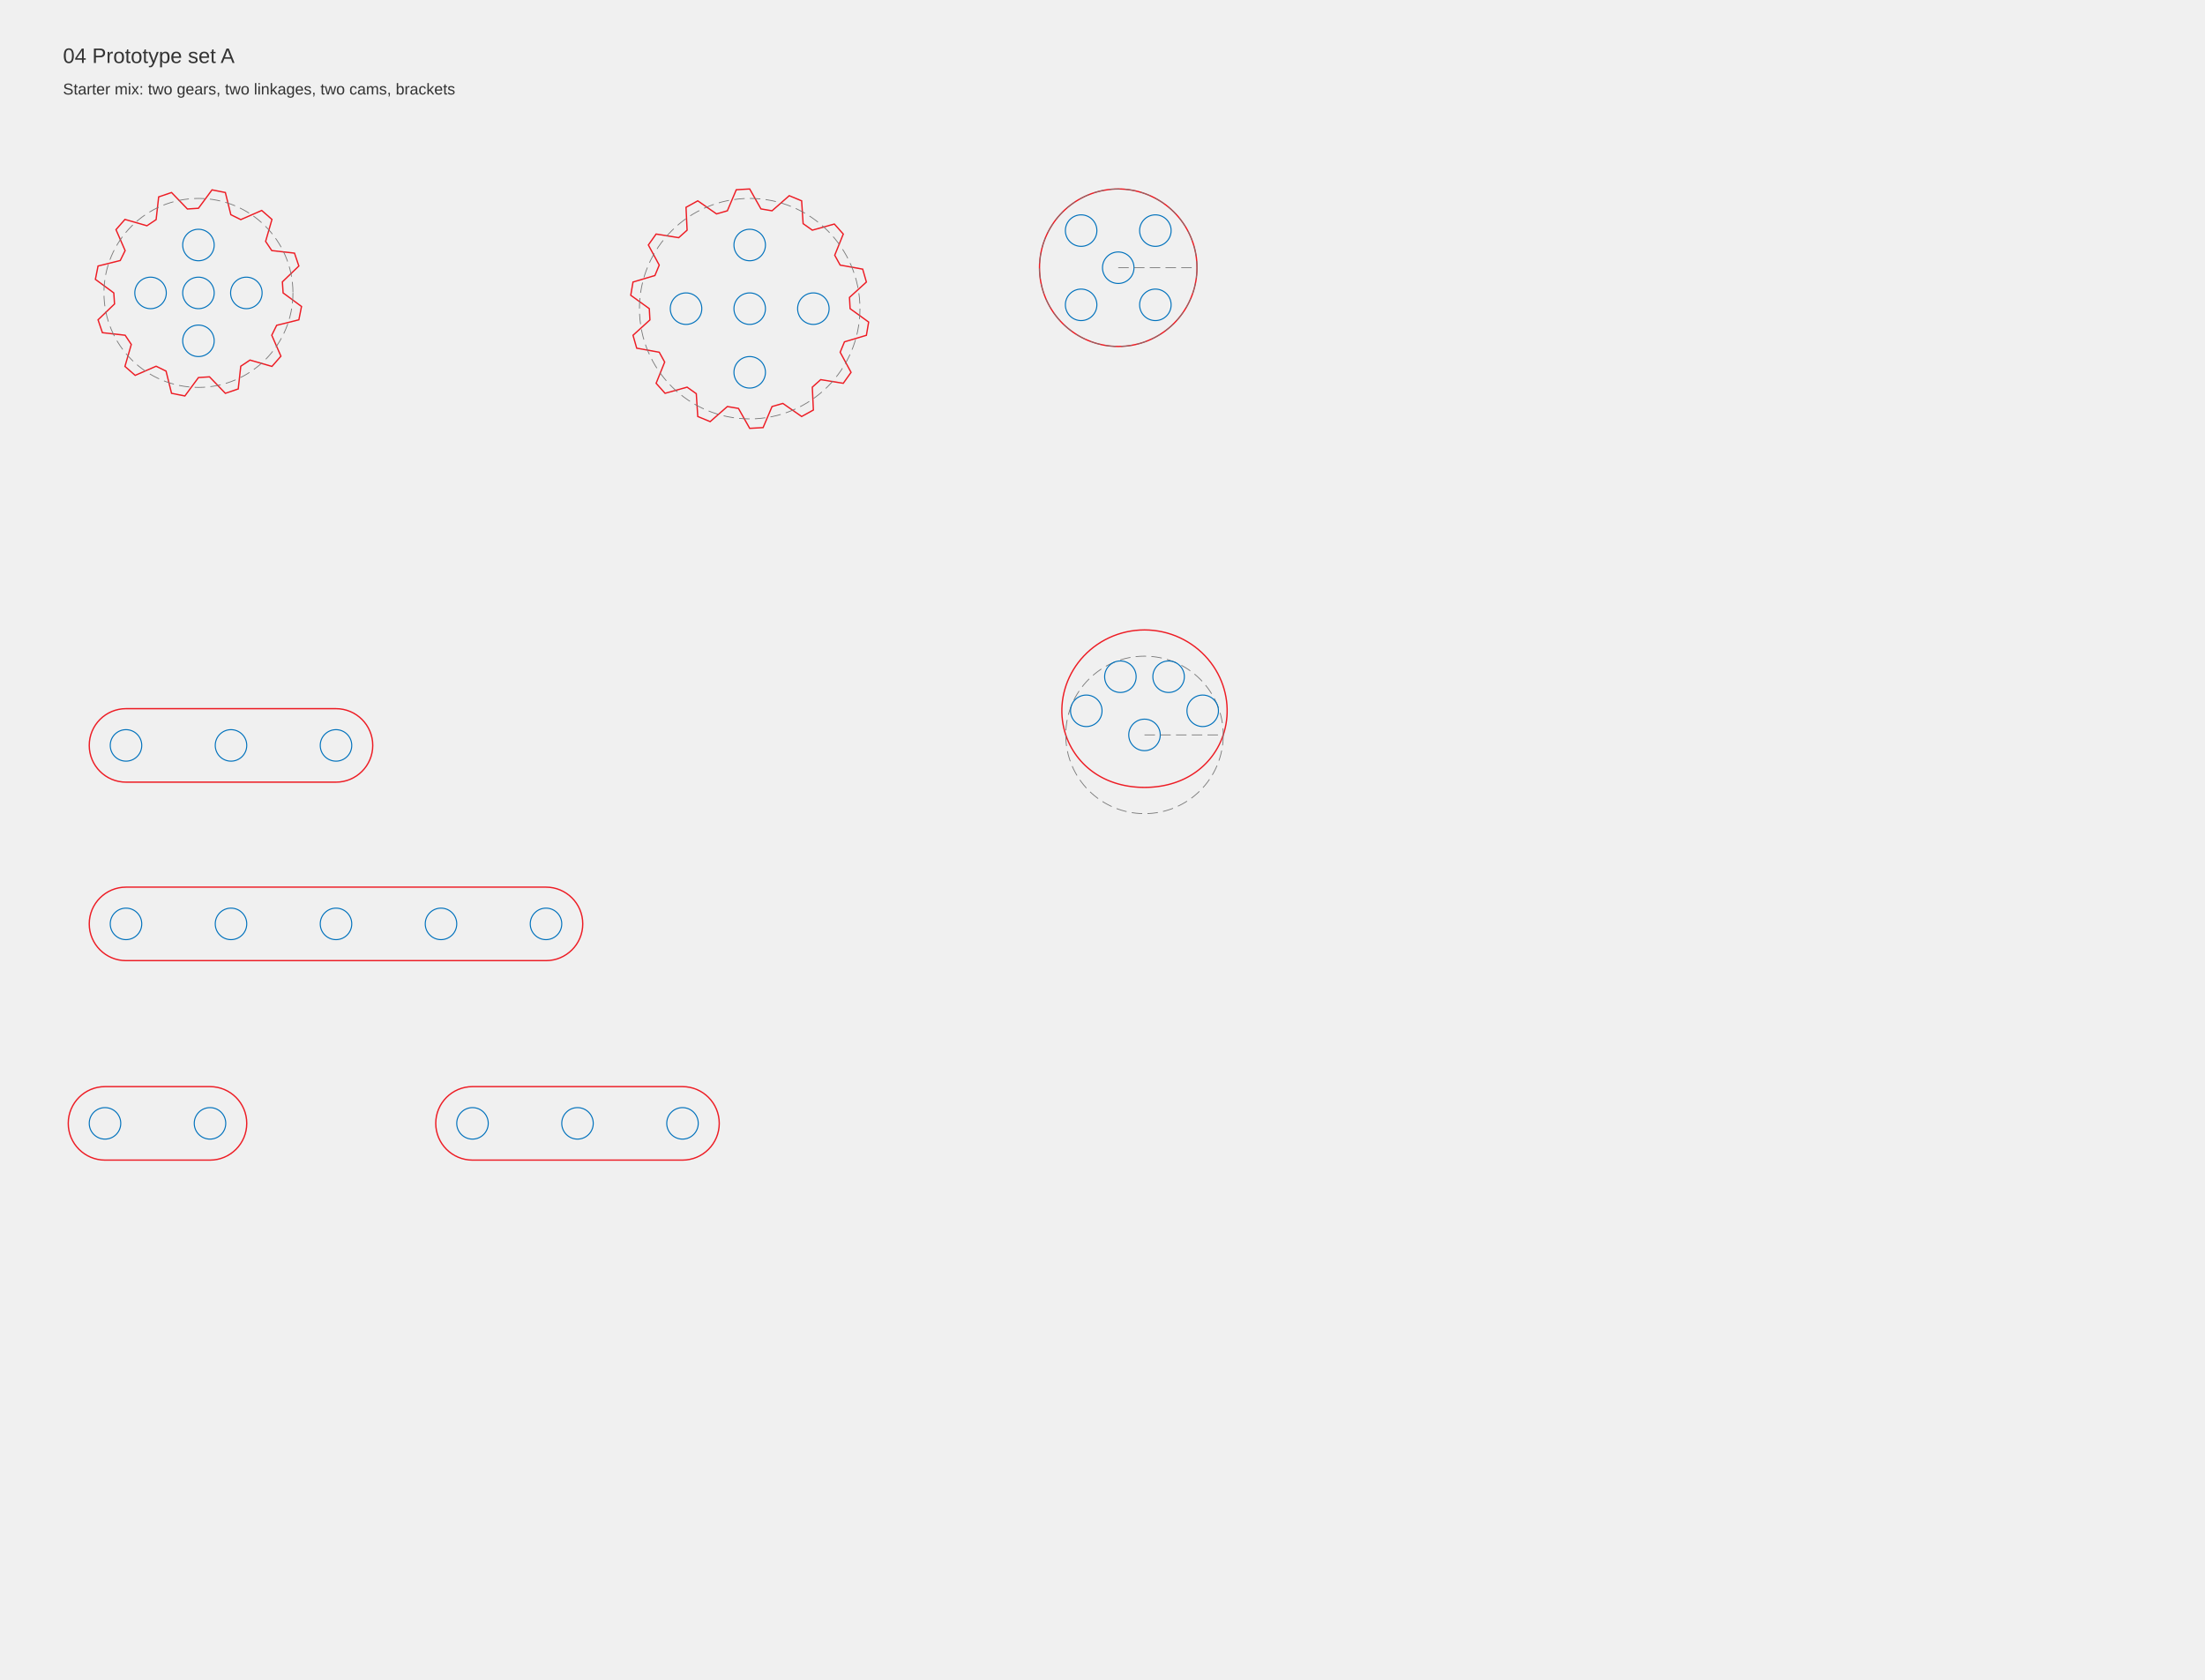
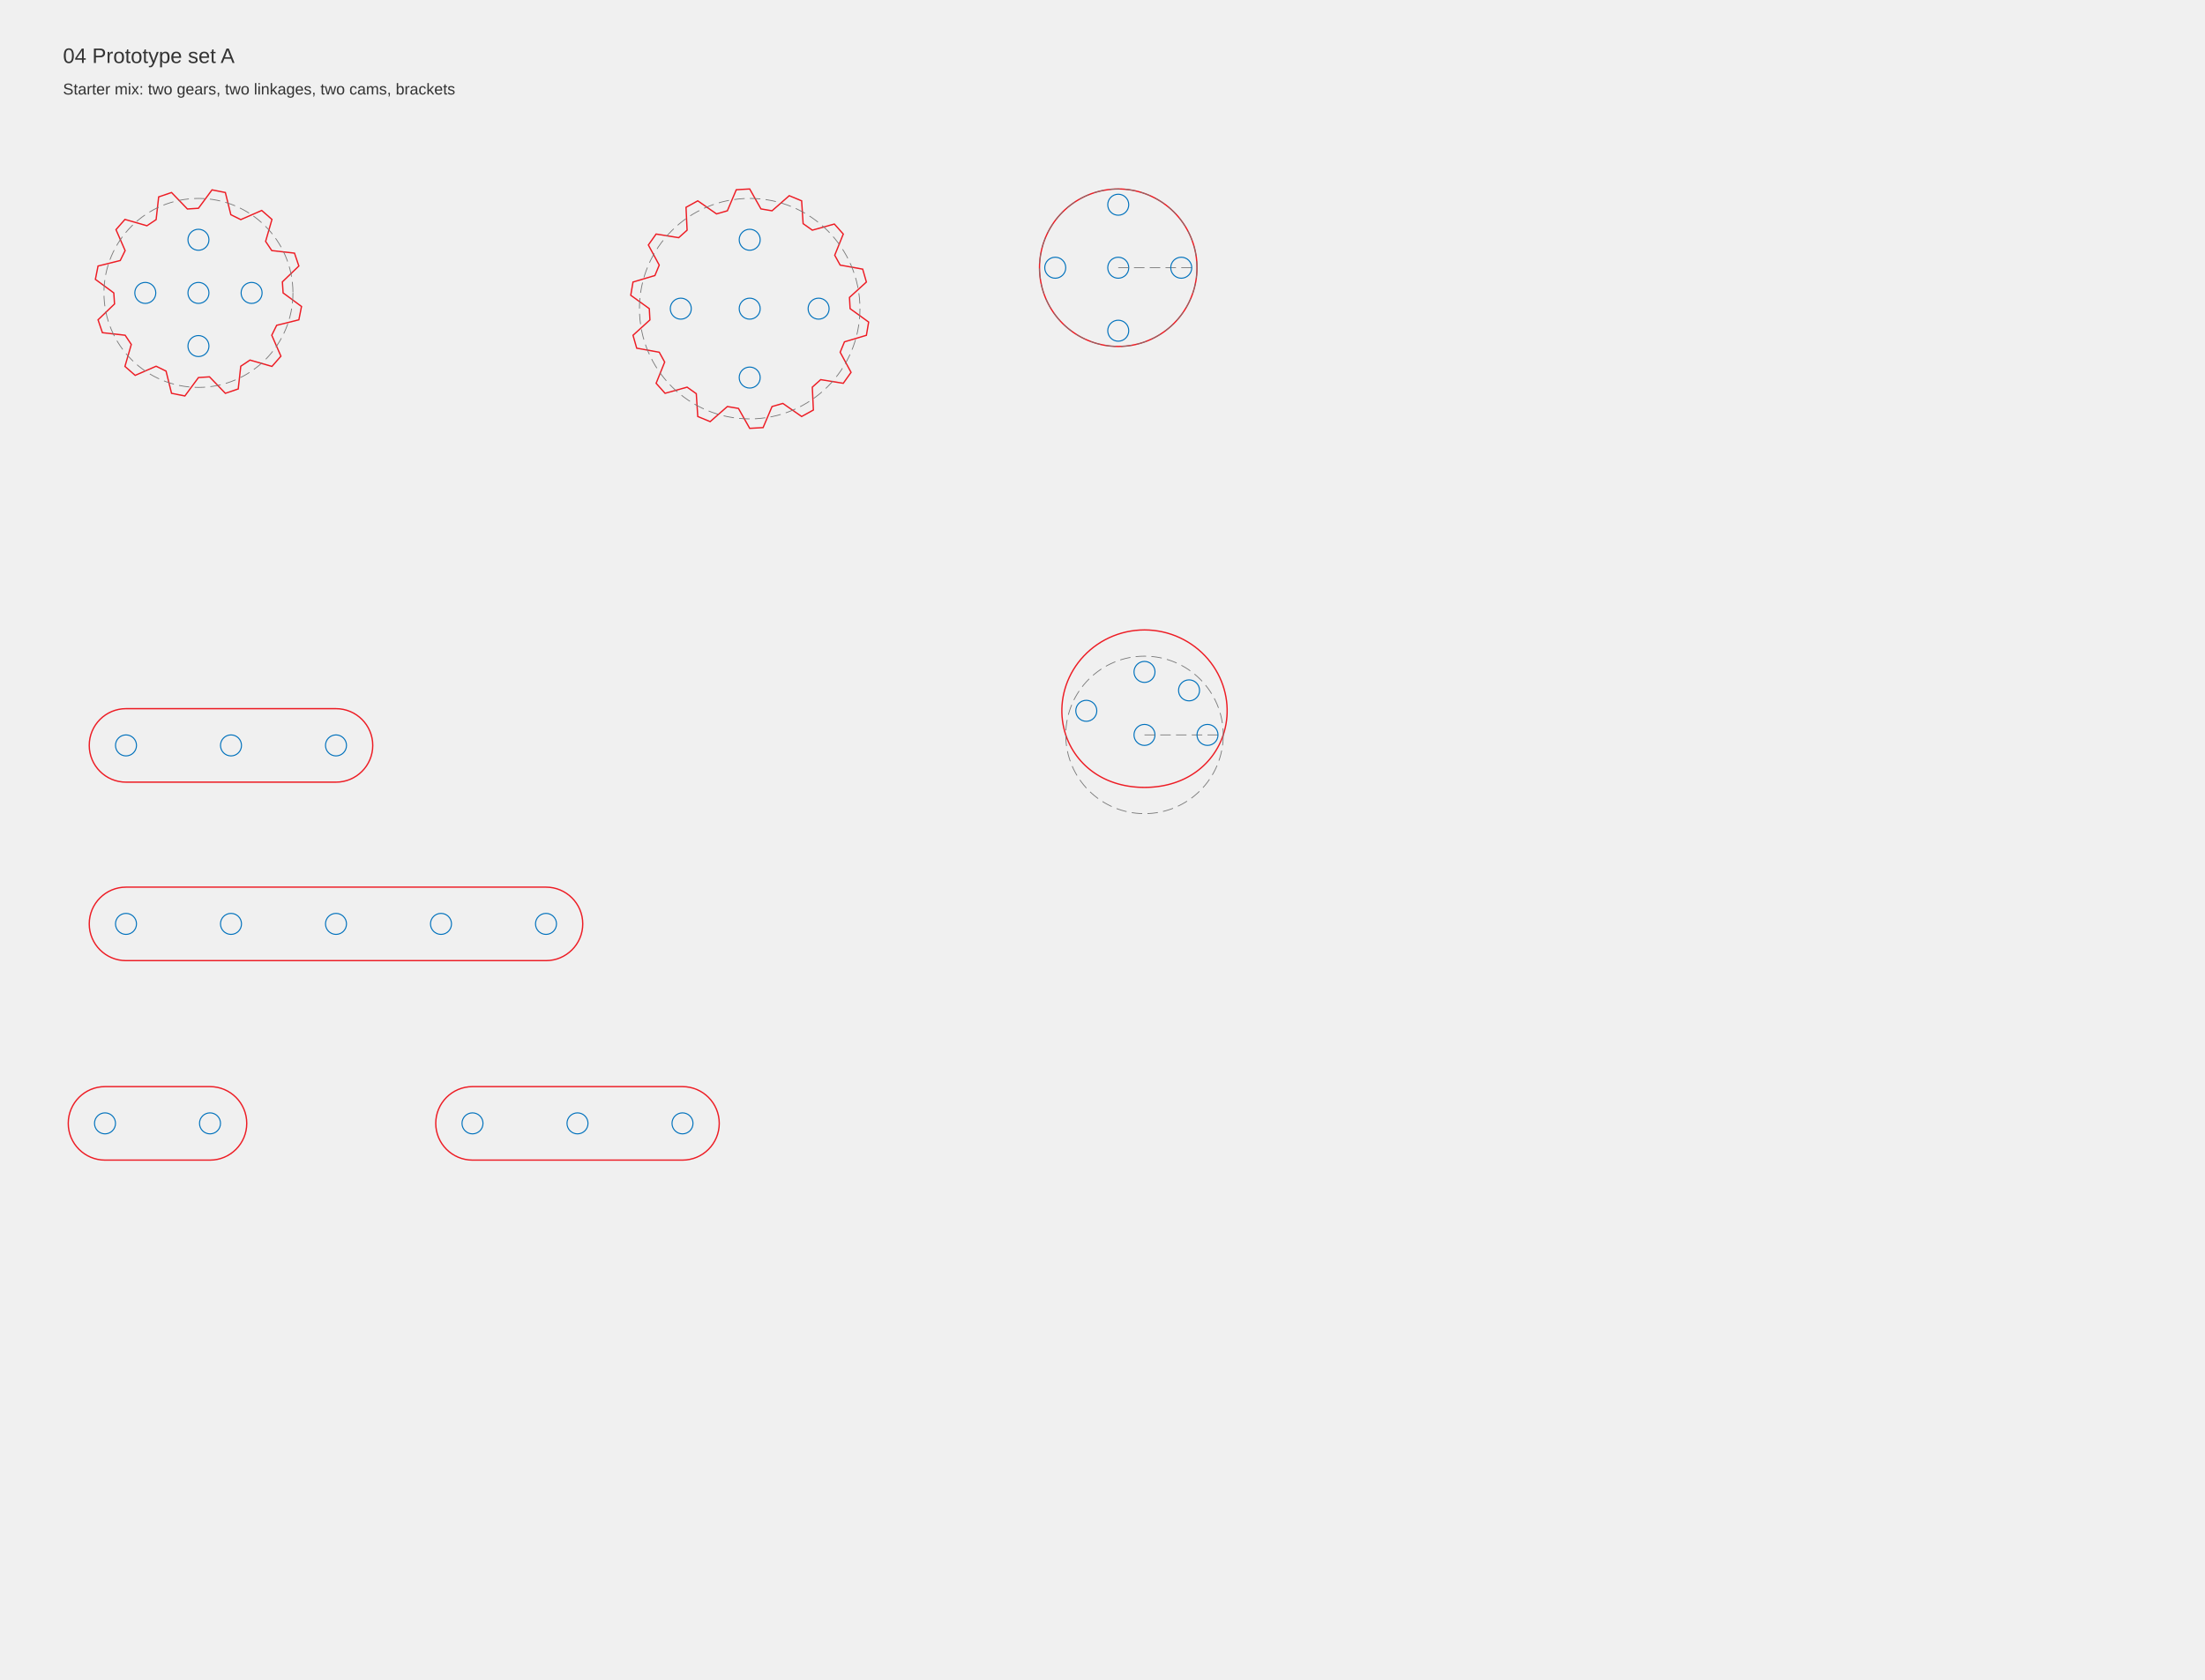
- <svg xmlns="http://www.w3.org/2000/svg" version="1.1" width="420mm" height="320mm" viewBox="0 0 420 320" data-profile-key="motionsmith-ms4n" data-grid-pitch-mm="20" data-hole-diameter-mm="6">
+ <svg xmlns="http://www.w3.org/2000/svg" version="1.1" width="420mm" height="320mm" viewBox="0 0 420 320" data-profile-key="motionsmith-ms4n" data-grid-pitch-mm="20" data-hole-diameter-mm="4">
  <defs>
    <style>
      .cut { fill: none; stroke: #ed1c24; stroke-width: 0.25; stroke-miterlimit: 10; }
      .drill { fill: none; stroke: #0071bc; stroke-width: 0.2; stroke-miterlimit: 10; }
      .score { fill: none; stroke: #777777; stroke-width: 0.15; stroke-dasharray: 2 1; }
      .label { fill: #333333; font-family: Arial, Helvetica, sans-serif; font-size: 4px; }
      .tiny { fill: #333333; font-family: Arial, Helvetica, sans-serif; font-size: 3px; }
      .paper { fill: #ffffff; stroke: none; }
    </style>
  </defs>
  <text x="12" y="12" class="label" text-anchor="start">04 Prototype set A</text>
  <text x="12" y="18" class="tiny" text-anchor="start">Starter mix: two gears, two linkages, two cams, brackets</text>
  <g transform="translate(10 28)">
    <path d="M 43.925 27.8 L 47.431 30.384 L 46.925 32.925 L 42.698 33.971 L 41.765 35.862 L 43.508 39.853 L 41.801 41.801 L 37.616 40.593 L 35.863 41.765 L 35.377 46.093 L 32.925 46.925 L 29.905 43.787 L 27.8 43.925 L 25.216 47.431 L 22.675 46.925 L 21.629 42.698 L 19.738 41.765 L 15.747 43.508 L 13.799 41.801 L 15.007 37.616 L 13.835 35.862 L 9.507 35.377 L 8.675 32.925 L 11.813 29.905 L 11.675 27.8 L 8.169 25.216 L 8.675 22.675 L 12.902 21.629 L 13.835 19.738 L 12.092 15.747 L 13.799 13.799 L 17.984 15.007 L 19.737 13.835 L 20.223 9.507 L 22.675 8.675 L 25.695 11.813 L 27.8 11.675 L 30.384 8.169 L 32.925 8.675 L 33.971 12.902 L 35.863 13.835 L 39.853 12.092 L 41.801 13.799 L 40.593 17.984 L 41.765 19.737 L 46.093 20.223 L 46.925 22.675 L 43.787 25.695 Z" class="cut gear-outline" data-teeth="12" data-pitch-radius-mm="18" data-root-radius-mm="16.125" data-outer-radius-mm="19.8" data-attachment-hole-pattern="radial" />
  </g>
  <g transform="translate(10 28)">
-     <circle cx="27.8" cy="27.8" r="3" class="drill axle-hole" data-hole-role="axle" data-hole-diameter-mm="6" />
+     <circle cx="27.8" cy="27.8" r="2" class="drill axle-hole" data-hole-role="axle" data-hole-diameter-mm="4" />
  </g>
  <g transform="translate(10 28)">
    <circle cx="27.8" cy="27.8" r="18" class="score pitch-circle" />
  </g>
  <g transform="translate(10 28)">
-     <circle cx="36.925" cy="27.8" r="3" class="drill linkage-hole bracket-hole crank-hole handle-hole" data-hole-role="linkage-bracket-crank-handle" data-attachment-kinds="linkage bracket crank handle" data-hole-diameter-mm="6" data-hole-index="0" data-hole-x-offset-mm="9.125" data-hole-y-offset-mm="0" data-hole-radius-mm="9.125" />
+     <circle cx="37.925" cy="27.8" r="2" class="drill linkage-hole bracket-hole crank-hole handle-hole" data-hole-role="linkage-bracket-crank-handle" data-attachment-kinds="linkage bracket crank handle" data-hole-diameter-mm="4" data-hole-index="0" data-hole-x-offset-mm="10.125" data-hole-y-offset-mm="0" data-hole-radius-mm="10.125" />
  </g>
  <g transform="translate(10 28)">
-     <circle cx="27.8" cy="36.925" r="3" class="drill linkage-hole bracket-hole crank-hole handle-hole" data-hole-role="linkage-bracket-crank-handle" data-attachment-kinds="linkage bracket crank handle" data-hole-diameter-mm="6" data-hole-index="1" data-hole-x-offset-mm="0" data-hole-y-offset-mm="9.125" data-hole-radius-mm="9.125" />
+     <circle cx="27.8" cy="37.925" r="2" class="drill linkage-hole bracket-hole crank-hole handle-hole" data-hole-role="linkage-bracket-crank-handle" data-attachment-kinds="linkage bracket crank handle" data-hole-diameter-mm="4" data-hole-index="1" data-hole-x-offset-mm="0" data-hole-y-offset-mm="10.125" data-hole-radius-mm="10.125" />
  </g>
  <g transform="translate(10 28)">
-     <circle cx="18.675" cy="27.8" r="3" class="drill linkage-hole bracket-hole crank-hole handle-hole" data-hole-role="linkage-bracket-crank-handle" data-attachment-kinds="linkage bracket crank handle" data-hole-diameter-mm="6" data-hole-index="2" data-hole-x-offset-mm="-9.125" data-hole-y-offset-mm="0" data-hole-radius-mm="9.125" />
+     <circle cx="17.675" cy="27.8" r="2" class="drill linkage-hole bracket-hole crank-hole handle-hole" data-hole-role="linkage-bracket-crank-handle" data-attachment-kinds="linkage bracket crank handle" data-hole-diameter-mm="4" data-hole-index="2" data-hole-x-offset-mm="-10.125" data-hole-y-offset-mm="0" data-hole-radius-mm="10.125" />
  </g>
  <g transform="translate(10 28)">
-     <circle cx="27.8" cy="18.675" r="3" class="drill linkage-hole bracket-hole crank-hole handle-hole" data-hole-role="linkage-bracket-crank-handle" data-attachment-kinds="linkage bracket crank handle" data-hole-diameter-mm="6" data-hole-index="3" data-hole-x-offset-mm="-0" data-hole-y-offset-mm="-9.125" data-hole-radius-mm="9.125" />
+     <circle cx="27.8" cy="17.675" r="2" class="drill linkage-hole bracket-hole crank-hole handle-hole" data-hole-role="linkage-bracket-crank-handle" data-attachment-kinds="linkage bracket crank handle" data-hole-diameter-mm="4" data-hole-index="3" data-hole-x-offset-mm="-0" data-hole-y-offset-mm="-10.125" data-hole-radius-mm="10.125" />
  </g>
  <g transform="translate(112 28)">
    <path d="M 49.925 30.8 L 53.457 33.353 L 53.028 35.873 L 48.852 37.117 L 48.031 39.098 L 50.105 42.93 L 48.626 45.016 L 44.323 44.323 L 42.724 45.753 L 42.93 50.105 L 40.693 51.342 L 37.117 48.852 L 35.056 49.445 L 33.353 53.457 L 30.8 53.6 L 28.659 49.805 L 26.544 49.445 L 23.27 52.321 L 20.907 51.342 L 20.625 46.994 L 18.876 45.753 L 14.678 46.922 L 12.974 45.016 L 14.606 40.975 L 13.569 39.098 L 9.279 38.33 L 8.572 35.873 L 11.795 32.941 L 11.675 30.8 L 8.143 28.247 L 8.572 25.727 L 12.748 24.483 L 13.569 22.502 L 11.495 18.67 L 12.974 16.584 L 17.277 17.277 L 18.876 15.847 L 18.67 11.495 L 20.907 10.258 L 24.483 12.748 L 26.544 12.155 L 28.247 8.143 L 30.8 8 L 32.941 11.795 L 35.056 12.155 L 38.33 9.279 L 40.693 10.258 L 40.975 14.606 L 42.724 15.847 L 46.922 14.678 L 48.626 16.584 L 46.994 20.625 L 48.031 22.502 L 52.321 23.27 L 53.028 25.727 L 49.805 28.659 Z" class="cut gear-outline" data-teeth="14" data-pitch-radius-mm="21" data-root-radius-mm="19.125" data-outer-radius-mm="22.8" data-attachment-hole-pattern="radial" />
  </g>
  <g transform="translate(112 28)">
-     <circle cx="30.8" cy="30.8" r="3" class="drill axle-hole" data-hole-role="axle" data-hole-diameter-mm="6" />
+     <circle cx="30.8" cy="30.8" r="2" class="drill axle-hole" data-hole-role="axle" data-hole-diameter-mm="4" />
  </g>
  <g transform="translate(112 28)">
    <circle cx="30.8" cy="30.8" r="21" class="score pitch-circle" />
  </g>
  <g transform="translate(112 28)">
-     <circle cx="42.925" cy="30.8" r="3" class="drill linkage-hole bracket-hole crank-hole handle-hole" data-hole-role="linkage-bracket-crank-handle" data-attachment-kinds="linkage bracket crank handle" data-hole-diameter-mm="6" data-hole-index="0" data-hole-x-offset-mm="12.125" data-hole-y-offset-mm="0" data-hole-radius-mm="12.125" />
+     <circle cx="43.925" cy="30.8" r="2" class="drill linkage-hole bracket-hole crank-hole handle-hole" data-hole-role="linkage-bracket-crank-handle" data-attachment-kinds="linkage bracket crank handle" data-hole-diameter-mm="4" data-hole-index="0" data-hole-x-offset-mm="13.125" data-hole-y-offset-mm="0" data-hole-radius-mm="13.125" />
  </g>
  <g transform="translate(112 28)">
-     <circle cx="30.8" cy="42.925" r="3" class="drill linkage-hole bracket-hole crank-hole handle-hole" data-hole-role="linkage-bracket-crank-handle" data-attachment-kinds="linkage bracket crank handle" data-hole-diameter-mm="6" data-hole-index="1" data-hole-x-offset-mm="0" data-hole-y-offset-mm="12.125" data-hole-radius-mm="12.125" />
+     <circle cx="30.8" cy="43.925" r="2" class="drill linkage-hole bracket-hole crank-hole handle-hole" data-hole-role="linkage-bracket-crank-handle" data-attachment-kinds="linkage bracket crank handle" data-hole-diameter-mm="4" data-hole-index="1" data-hole-x-offset-mm="0" data-hole-y-offset-mm="13.125" data-hole-radius-mm="13.125" />
  </g>
  <g transform="translate(112 28)">
-     <circle cx="18.675" cy="30.8" r="3" class="drill linkage-hole bracket-hole crank-hole handle-hole" data-hole-role="linkage-bracket-crank-handle" data-attachment-kinds="linkage bracket crank handle" data-hole-diameter-mm="6" data-hole-index="2" data-hole-x-offset-mm="-12.125" data-hole-y-offset-mm="0" data-hole-radius-mm="12.125" />
+     <circle cx="17.675" cy="30.8" r="2" class="drill linkage-hole bracket-hole crank-hole handle-hole" data-hole-role="linkage-bracket-crank-handle" data-attachment-kinds="linkage bracket crank handle" data-hole-diameter-mm="4" data-hole-index="2" data-hole-x-offset-mm="-13.125" data-hole-y-offset-mm="0" data-hole-radius-mm="13.125" />
  </g>
  <g transform="translate(112 28)">
-     <circle cx="30.8" cy="18.675" r="3" class="drill linkage-hole bracket-hole crank-hole handle-hole" data-hole-role="linkage-bracket-crank-handle" data-attachment-kinds="linkage bracket crank handle" data-hole-diameter-mm="6" data-hole-index="3" data-hole-x-offset-mm="-0" data-hole-y-offset-mm="-12.125" data-hole-radius-mm="12.125" />
+     <circle cx="30.8" cy="17.675" r="2" class="drill linkage-hole bracket-hole crank-hole handle-hole" data-hole-role="linkage-bracket-crank-handle" data-attachment-kinds="linkage bracket crank handle" data-hole-diameter-mm="4" data-hole-index="3" data-hole-x-offset-mm="-0" data-hole-y-offset-mm="-13.125" data-hole-radius-mm="13.125" />
  </g>
  <g transform="translate(10 128)">
    <path d="M 14 7 L 54 7 A 7 7 0 0 1 54 21 L 14 21 A 7 7 0 0 1 14 7 Z" class="cut linkage-outline" data-cells="2" data-length-mm="40" data-pitch-mm="20" data-hole-count="3" />
  </g>
  <g transform="translate(10 128)">
-     <circle cx="14" cy="14" r="3" class="drill linkage-hole bracket-hole" data-hole-role="linkage-bracket" data-hole-diameter-mm="6" data-hole-index="0" />
+     <circle cx="14" cy="14" r="2" class="drill linkage-hole bracket-hole" data-hole-role="linkage-bracket" data-hole-diameter-mm="4" data-hole-index="0" />
  </g>
  <g transform="translate(10 128)">
-     <circle cx="34" cy="14" r="3" class="drill linkage-hole bracket-hole" data-hole-role="linkage-bracket" data-hole-diameter-mm="6" data-hole-index="1" />
+     <circle cx="34" cy="14" r="2" class="drill linkage-hole bracket-hole" data-hole-role="linkage-bracket" data-hole-diameter-mm="4" data-hole-index="1" />
  </g>
  <g transform="translate(10 128)">
-     <circle cx="54" cy="14" r="3" class="drill linkage-hole bracket-hole" data-hole-role="linkage-bracket" data-hole-diameter-mm="6" data-hole-index="2" />
+     <circle cx="54" cy="14" r="2" class="drill linkage-hole bracket-hole" data-hole-role="linkage-bracket" data-hole-diameter-mm="4" data-hole-index="2" />
  </g>
  <g transform="translate(10 162)">
    <path d="M 14 7 L 94 7 A 7 7 0 0 1 94 21 L 14 21 A 7 7 0 0 1 14 7 Z" class="cut linkage-outline" data-cells="4" data-length-mm="80" data-pitch-mm="20" data-hole-count="5" />
  </g>
  <g transform="translate(10 162)">
-     <circle cx="14" cy="14" r="3" class="drill linkage-hole bracket-hole" data-hole-role="linkage-bracket" data-hole-diameter-mm="6" data-hole-index="0" />
+     <circle cx="14" cy="14" r="2" class="drill linkage-hole bracket-hole" data-hole-role="linkage-bracket" data-hole-diameter-mm="4" data-hole-index="0" />
  </g>
  <g transform="translate(10 162)">
-     <circle cx="34" cy="14" r="3" class="drill linkage-hole bracket-hole" data-hole-role="linkage-bracket" data-hole-diameter-mm="6" data-hole-index="1" />
+     <circle cx="34" cy="14" r="2" class="drill linkage-hole bracket-hole" data-hole-role="linkage-bracket" data-hole-diameter-mm="4" data-hole-index="1" />
  </g>
  <g transform="translate(10 162)">
-     <circle cx="54" cy="14" r="3" class="drill linkage-hole bracket-hole" data-hole-role="linkage-bracket" data-hole-diameter-mm="6" data-hole-index="2" />
+     <circle cx="54" cy="14" r="2" class="drill linkage-hole bracket-hole" data-hole-role="linkage-bracket" data-hole-diameter-mm="4" data-hole-index="2" />
  </g>
  <g transform="translate(10 162)">
-     <circle cx="74" cy="14" r="3" class="drill linkage-hole bracket-hole" data-hole-role="linkage-bracket" data-hole-diameter-mm="6" data-hole-index="3" />
+     <circle cx="74" cy="14" r="2" class="drill linkage-hole bracket-hole" data-hole-role="linkage-bracket" data-hole-diameter-mm="4" data-hole-index="3" />
  </g>
  <g transform="translate(10 162)">
-     <circle cx="94" cy="14" r="3" class="drill linkage-hole bracket-hole" data-hole-role="linkage-bracket" data-hole-diameter-mm="6" data-hole-index="4" />
+     <circle cx="94" cy="14" r="2" class="drill linkage-hole bracket-hole" data-hole-role="linkage-bracket" data-hole-diameter-mm="4" data-hole-index="4" />
  </g>
  <g transform="translate(190 28)">
    <path d="M 23 8 L 23.654 8.014 L 24.307 8.057 L 24.958 8.128 L 25.605 8.228 L 26.247 8.356 L 26.882 8.511 L 27.511 8.694 L 28.13 8.905 L 28.74 9.142 L 29.339 9.405 L 29.926 9.695 L 30.5 10.01 L 31.059 10.349 L 31.604 10.713 L 32.131 11.1 L 32.642 11.509 L 33.134 11.941 L 33.607 12.393 L 34.059 12.866 L 34.491 13.358 L 34.9 13.869 L 35.287 14.396 L 35.651 14.941 L 35.99 15.5 L 36.305 16.074 L 36.595 16.661 L 36.858 17.26 L 37.095 17.87 L 37.306 18.489 L 37.489 19.118 L 37.644 19.753 L 37.772 20.395 L 37.872 21.042 L 37.943 21.693 L 37.986 22.346 L 38 23 L 37.986 23.654 L 37.943 24.307 L 37.872 24.958 L 37.772 25.605 L 37.644 26.247 L 37.489 26.882 L 37.306 27.511 L 37.095 28.13 L 36.858 28.74 L 36.595 29.339 L 36.305 29.926 L 35.99 30.5 L 35.651 31.059 L 35.287 31.604 L 34.9 32.131 L 34.491 32.642 L 34.059 33.134 L 33.607 33.607 L 33.134 34.059 L 32.642 34.491 L 32.131 34.9 L 31.604 35.287 L 31.059 35.651 L 30.5 35.99 L 29.926 36.305 L 29.339 36.595 L 28.74 36.858 L 28.13 37.095 L 27.511 37.306 L 26.882 37.489 L 26.247 37.644 L 25.605 37.772 L 24.958 37.872 L 24.307 37.943 L 23.654 37.986 L 23 38 L 22.346 37.986 L 21.693 37.943 L 21.042 37.872 L 20.395 37.772 L 19.753 37.644 L 19.118 37.489 L 18.489 37.306 L 17.87 37.095 L 17.26 36.858 L 16.661 36.595 L 16.074 36.305 L 15.5 35.99 L 14.941 35.651 L 14.396 35.287 L 13.869 34.9 L 13.358 34.491 L 12.866 34.059 L 12.393 33.607 L 11.941 33.134 L 11.509 32.642 L 11.1 32.131 L 10.713 31.604 L 10.349 31.059 L 10.01 30.5 L 9.695 29.926 L 9.405 29.339 L 9.142 28.74 L 8.905 28.13 L 8.694 27.511 L 8.511 26.882 L 8.356 26.247 L 8.228 25.605 L 8.128 24.958 L 8.057 24.307 L 8.014 23.654 L 8 23 L 8.014 22.346 L 8.057 21.693 L 8.128 21.042 L 8.228 20.395 L 8.356 19.753 L 8.511 19.118 L 8.694 18.489 L 8.905 17.87 L 9.142 17.26 L 9.405 16.661 L 9.695 16.074 L 10.01 15.5 L 10.349 14.941 L 10.713 14.396 L 11.1 13.869 L 11.509 13.358 L 11.941 12.866 L 12.393 12.393 L 12.866 11.941 L 13.358 11.509 L 13.869 11.1 L 14.396 10.713 L 14.941 10.349 L 15.5 10.01 L 16.074 9.695 L 16.661 9.405 L 17.26 9.142 L 17.87 8.905 L 18.489 8.694 L 19.118 8.511 L 19.753 8.356 L 20.395 8.228 L 21.042 8.128 L 21.693 8.057 L 22.346 8.014 Z" class="cut cam-outline" data-cam-key="circle" data-base-radius-mm="15" data-eccentricity-mm="0" data-cam-lobes="1" data-profile-harmonic="0" data-rise-deg="45" data-high-dwell-deg="270" data-return-deg="45" data-physical-cam-preset="circle" data-profile-source="automataii.domain.mechanisms.cam.profile.build_pear_cam_profile_from_params" data-profile-sample-count="144" />
  </g>
  <g transform="translate(190 28)">
-     <circle cx="23" cy="23" r="3" class="drill axle-hole" data-hole-role="axle" data-hole-diameter-mm="6" />
+     <circle cx="23" cy="23" r="2" class="drill axle-hole" data-hole-role="axle" data-hole-diameter-mm="4" />
  </g>
  <g transform="translate(190 28)">
    <line x1="23" y1="23" x2="38" y2="23" class="score cam-base-radius" />
  </g>
  <g transform="translate(190 28)">
    <circle cx="23" cy="23" r="15" class="score cam-base-circle" />
  </g>
  <g transform="translate(190 28)">
-     <circle cx="30.071" cy="30.071" r="3" class="drill linkage-hole bracket-hole crank-hole handle-hole" data-hole-role="linkage-bracket-crank-handle" data-attachment-kinds="linkage bracket crank handle" data-hole-diameter-mm="6" data-hole-index="0" data-hole-x-offset-mm="7.071" data-hole-y-offset-mm="7.071" />
+     <circle cx="35" cy="23" r="2" class="drill linkage-hole bracket-hole crank-hole handle-hole" data-hole-role="linkage-bracket-crank-handle" data-attachment-kinds="linkage bracket crank handle" data-hole-diameter-mm="4" data-hole-index="0" data-hole-x-offset-mm="12" data-hole-y-offset-mm="0" />
  </g>
  <g transform="translate(190 28)">
-     <circle cx="15.929" cy="30.071" r="3" class="drill linkage-hole bracket-hole crank-hole handle-hole" data-hole-role="linkage-bracket-crank-handle" data-attachment-kinds="linkage bracket crank handle" data-hole-diameter-mm="6" data-hole-index="1" data-hole-x-offset-mm="-7.071" data-hole-y-offset-mm="7.071" />
+     <circle cx="23" cy="35" r="2" class="drill linkage-hole bracket-hole crank-hole handle-hole" data-hole-role="linkage-bracket-crank-handle" data-attachment-kinds="linkage bracket crank handle" data-hole-diameter-mm="4" data-hole-index="1" data-hole-x-offset-mm="0" data-hole-y-offset-mm="12" />
  </g>
  <g transform="translate(190 28)">
-     <circle cx="15.929" cy="15.929" r="3" class="drill linkage-hole bracket-hole crank-hole handle-hole" data-hole-role="linkage-bracket-crank-handle" data-attachment-kinds="linkage bracket crank handle" data-hole-diameter-mm="6" data-hole-index="2" data-hole-x-offset-mm="-7.071" data-hole-y-offset-mm="-7.071" />
+     <circle cx="11" cy="23" r="2" class="drill linkage-hole bracket-hole crank-hole handle-hole" data-hole-role="linkage-bracket-crank-handle" data-attachment-kinds="linkage bracket crank handle" data-hole-diameter-mm="4" data-hole-index="2" data-hole-x-offset-mm="-12" data-hole-y-offset-mm="0" />
  </g>
  <g transform="translate(190 28)">
-     <circle cx="30.071" cy="15.929" r="3" class="drill linkage-hole bracket-hole crank-hole handle-hole" data-hole-role="linkage-bracket-crank-handle" data-attachment-kinds="linkage bracket crank handle" data-hole-diameter-mm="6" data-hole-index="3" data-hole-x-offset-mm="7.071" data-hole-y-offset-mm="-7.071" />
+     <circle cx="23" cy="11" r="2" class="drill linkage-hole bracket-hole crank-hole handle-hole" data-hole-role="linkage-bracket-crank-handle" data-attachment-kinds="linkage bracket crank handle" data-hole-diameter-mm="4" data-hole-index="3" data-hole-x-offset-mm="-0" data-hole-y-offset-mm="-12" />
  </g>
  <g transform="translate(190 112)">
    <path d="M 28 8 L 28.872 8.024 L 29.741 8.095 L 30.605 8.214 L 31.46 8.379 L 32.303 8.59 L 33.132 8.846 L 33.945 9.146 L 34.737 9.489 L 35.508 9.874 L 36.254 10.298 L 36.974 10.761 L 37.665 11.26 L 38.325 11.793 L 38.953 12.358 L 39.546 12.953 L 40.104 13.575 L 40.624 14.223 L 41.107 14.893 L 41.55 15.584 L 41.953 16.292 L 42.315 17.016 L 42.637 17.751 L 42.917 18.497 L 43.155 19.25 L 43.353 20.008 L 43.51 20.768 L 43.626 21.528 L 43.702 22.285 L 43.74 23.037 L 43.739 23.783 L 43.701 24.519 L 43.627 25.245 L 43.519 25.957 L 43.377 26.655 L 43.204 27.336 L 43 28 L 42.768 28.645 L 42.509 29.269 L 42.225 29.873 L 41.917 30.454 L 41.588 31.012 L 41.239 31.547 L 40.872 32.058 L 40.488 32.545 L 40.09 33.008 L 39.68 33.446 L 39.257 33.86 L 38.825 34.25 L 38.385 34.616 L 37.938 34.959 L 37.485 35.278 L 37.029 35.576 L 36.569 35.852 L 36.107 36.107 L 35.643 36.341 L 35.18 36.557 L 34.717 36.753 L 34.254 36.932 L 33.794 37.094 L 33.335 37.24 L 32.878 37.371 L 32.424 37.488 L 31.972 37.59 L 31.523 37.68 L 31.077 37.758 L 30.632 37.824 L 30.19 37.879 L 29.75 37.923 L 29.311 37.957 L 28.873 37.981 L 28.436 37.995 L 28 38 L 27.564 37.995 L 27.127 37.981 L 26.689 37.957 L 26.25 37.923 L 25.81 37.879 L 25.368 37.824 L 24.923 37.758 L 24.477 37.68 L 24.028 37.59 L 23.576 37.488 L 23.122 37.371 L 22.665 37.24 L 22.206 37.094 L 21.746 36.932 L 21.283 36.753 L 20.82 36.557 L 20.357 36.341 L 19.893 36.107 L 19.431 35.852 L 18.971 35.576 L 18.515 35.278 L 18.062 34.959 L 17.615 34.616 L 17.175 34.25 L 16.743 33.86 L 16.32 33.446 L 15.91 33.008 L 15.512 32.545 L 15.128 32.058 L 14.761 31.547 L 14.412 31.012 L 14.083 30.454 L 13.775 29.873 L 13.491 29.269 L 13.232 28.645 L 13 28 L 12.796 27.336 L 12.623 26.655 L 12.481 25.957 L 12.373 25.245 L 12.299 24.519 L 12.261 23.783 L 12.26 23.037 L 12.298 22.285 L 12.374 21.528 L 12.49 20.768 L 12.647 20.008 L 12.845 19.25 L 13.083 18.497 L 13.363 17.751 L 13.685 17.016 L 14.047 16.292 L 14.45 15.584 L 14.893 14.893 L 15.376 14.223 L 15.896 13.575 L 16.454 12.953 L 17.047 12.358 L 17.675 11.793 L 18.335 11.26 L 19.026 10.761 L 19.746 10.298 L 20.492 9.874 L 21.263 9.489 L 22.055 9.146 L 22.868 8.846 L 23.697 8.59 L 24.54 8.379 L 25.395 8.214 L 26.259 8.095 L 27.128 8.024 Z" class="cut cam-outline" data-cam-key="eccentric" data-base-radius-mm="15" data-eccentricity-mm="5" data-cam-lobes="1" data-profile-harmonic="0" data-rise-deg="90" data-high-dwell-deg="60" data-return-deg="90" data-physical-cam-preset="eccentric" data-profile-source="automataii.domain.mechanisms.cam.profile.build_pear_cam_profile_from_params" data-profile-sample-count="144" />
  </g>
  <g transform="translate(190 112)">
-     <circle cx="28" cy="28" r="3" class="drill axle-hole" data-hole-role="axle" data-hole-diameter-mm="6" />
+     <circle cx="28" cy="28" r="2" class="drill axle-hole" data-hole-role="axle" data-hole-diameter-mm="4" />
  </g>
  <g transform="translate(190 112)">
    <line x1="28" y1="28" x2="43" y2="28" class="score cam-base-radius" />
  </g>
  <g transform="translate(190 112)">
    <circle cx="28" cy="28" r="15" class="score cam-base-circle" />
  </g>
  <g transform="translate(190 112)">
-     <circle cx="16.913" cy="23.408" r="3" class="drill linkage-hole bracket-hole crank-hole handle-hole" data-hole-role="linkage-bracket-crank-handle" data-attachment-kinds="linkage bracket crank handle" data-hole-diameter-mm="6" data-hole-index="0" data-hole-x-offset-mm="-11.087" data-hole-y-offset-mm="-4.592" />
+     <circle cx="40" cy="28" r="2" class="drill linkage-hole bracket-hole crank-hole handle-hole" data-hole-role="linkage-bracket-crank-handle" data-attachment-kinds="linkage bracket crank handle" data-hole-diameter-mm="4" data-hole-index="0" data-hole-x-offset-mm="12" data-hole-y-offset-mm="0" />
  </g>
  <g transform="translate(190 112)">
-     <circle cx="23.408" cy="16.913" r="3" class="drill linkage-hole bracket-hole crank-hole handle-hole" data-hole-role="linkage-bracket-crank-handle" data-attachment-kinds="linkage bracket crank handle" data-hole-diameter-mm="6" data-hole-index="1" data-hole-x-offset-mm="-4.592" data-hole-y-offset-mm="-11.087" />
+     <circle cx="16.913" cy="23.408" r="2" class="drill linkage-hole bracket-hole crank-hole handle-hole" data-hole-role="linkage-bracket-crank-handle" data-attachment-kinds="linkage bracket crank handle" data-hole-diameter-mm="4" data-hole-index="1" data-hole-x-offset-mm="-11.087" data-hole-y-offset-mm="-4.592" />
  </g>
  <g transform="translate(190 112)">
-     <circle cx="32.592" cy="16.913" r="3" class="drill linkage-hole bracket-hole crank-hole handle-hole" data-hole-role="linkage-bracket-crank-handle" data-attachment-kinds="linkage bracket crank handle" data-hole-diameter-mm="6" data-hole-index="2" data-hole-x-offset-mm="4.592" data-hole-y-offset-mm="-11.087" />
+     <circle cx="28" cy="16" r="2" class="drill linkage-hole bracket-hole crank-hole handle-hole" data-hole-role="linkage-bracket-crank-handle" data-attachment-kinds="linkage bracket crank handle" data-hole-diameter-mm="4" data-hole-index="2" data-hole-x-offset-mm="-0" data-hole-y-offset-mm="-12" />
  </g>
  <g transform="translate(190 112)">
-     <circle cx="39.087" cy="23.408" r="3" class="drill linkage-hole bracket-hole crank-hole handle-hole" data-hole-role="linkage-bracket-crank-handle" data-attachment-kinds="linkage bracket crank handle" data-hole-diameter-mm="6" data-hole-index="3" data-hole-x-offset-mm="11.087" data-hole-y-offset-mm="-4.592" />
+     <circle cx="36.485" cy="19.515" r="2" class="drill linkage-hole bracket-hole crank-hole handle-hole" data-hole-role="linkage-bracket-crank-handle" data-attachment-kinds="linkage bracket crank handle" data-hole-diameter-mm="4" data-hole-index="3" data-hole-x-offset-mm="8.485" data-hole-y-offset-mm="-8.485" />
  </g>
  <g transform="translate(10 204)">
    <path d="M 10 3 L 30 3 A 7 7 0 0 1 30 17 L 10 17 A 7 7 0 0 1 10 3 Z" class="cut bracket-outline" data-bracket-key="2-hole-straight" data-pitch-mm="20" data-hole-count="2" />
  </g>
  <g transform="translate(10 204)">
-     <circle cx="10" cy="10" r="3" class="drill bracket-hole linkage-hole" data-hole-role="bracket" data-hole-diameter-mm="6" data-hole-index="0" data-hole-x-mm="10" data-hole-y-mm="10" />
+     <circle cx="10" cy="10" r="2" class="drill bracket-hole linkage-hole" data-hole-role="bracket" data-hole-diameter-mm="4" data-hole-index="0" data-hole-x-mm="10" data-hole-y-mm="10" />
  </g>
  <g transform="translate(10 204)">
-     <circle cx="30" cy="10" r="3" class="drill bracket-hole linkage-hole" data-hole-role="bracket" data-hole-diameter-mm="6" data-hole-index="1" data-hole-x-mm="30" data-hole-y-mm="10" />
+     <circle cx="30" cy="10" r="2" class="drill bracket-hole linkage-hole" data-hole-role="bracket" data-hole-diameter-mm="4" data-hole-index="1" data-hole-x-mm="30" data-hole-y-mm="10" />
  </g>
  <g transform="translate(80 204)">
    <path d="M 10 3 L 50 3 A 7 7 0 0 1 50 17 L 10 17 A 7 7 0 0 1 10 3 Z" class="cut bracket-outline" data-bracket-key="3-hole-straight" data-pitch-mm="20" data-hole-count="3" />
  </g>
  <g transform="translate(80 204)">
-     <circle cx="10" cy="10" r="3" class="drill bracket-hole linkage-hole" data-hole-role="bracket" data-hole-diameter-mm="6" data-hole-index="0" data-hole-x-mm="10" data-hole-y-mm="10" />
+     <circle cx="10" cy="10" r="2" class="drill bracket-hole linkage-hole" data-hole-role="bracket" data-hole-diameter-mm="4" data-hole-index="0" data-hole-x-mm="10" data-hole-y-mm="10" />
  </g>
  <g transform="translate(80 204)">
-     <circle cx="30" cy="10" r="3" class="drill bracket-hole linkage-hole" data-hole-role="bracket" data-hole-diameter-mm="6" data-hole-index="1" data-hole-x-mm="30" data-hole-y-mm="10" />
+     <circle cx="30" cy="10" r="2" class="drill bracket-hole linkage-hole" data-hole-role="bracket" data-hole-diameter-mm="4" data-hole-index="1" data-hole-x-mm="30" data-hole-y-mm="10" />
  </g>
  <g transform="translate(80 204)">
-     <circle cx="50" cy="10" r="3" class="drill bracket-hole linkage-hole" data-hole-role="bracket" data-hole-diameter-mm="6" data-hole-index="2" data-hole-x-mm="50" data-hole-y-mm="10" />
+     <circle cx="50" cy="10" r="2" class="drill bracket-hole linkage-hole" data-hole-role="bracket" data-hole-diameter-mm="4" data-hole-index="2" data-hole-x-mm="50" data-hole-y-mm="10" />
  </g>
</svg>
